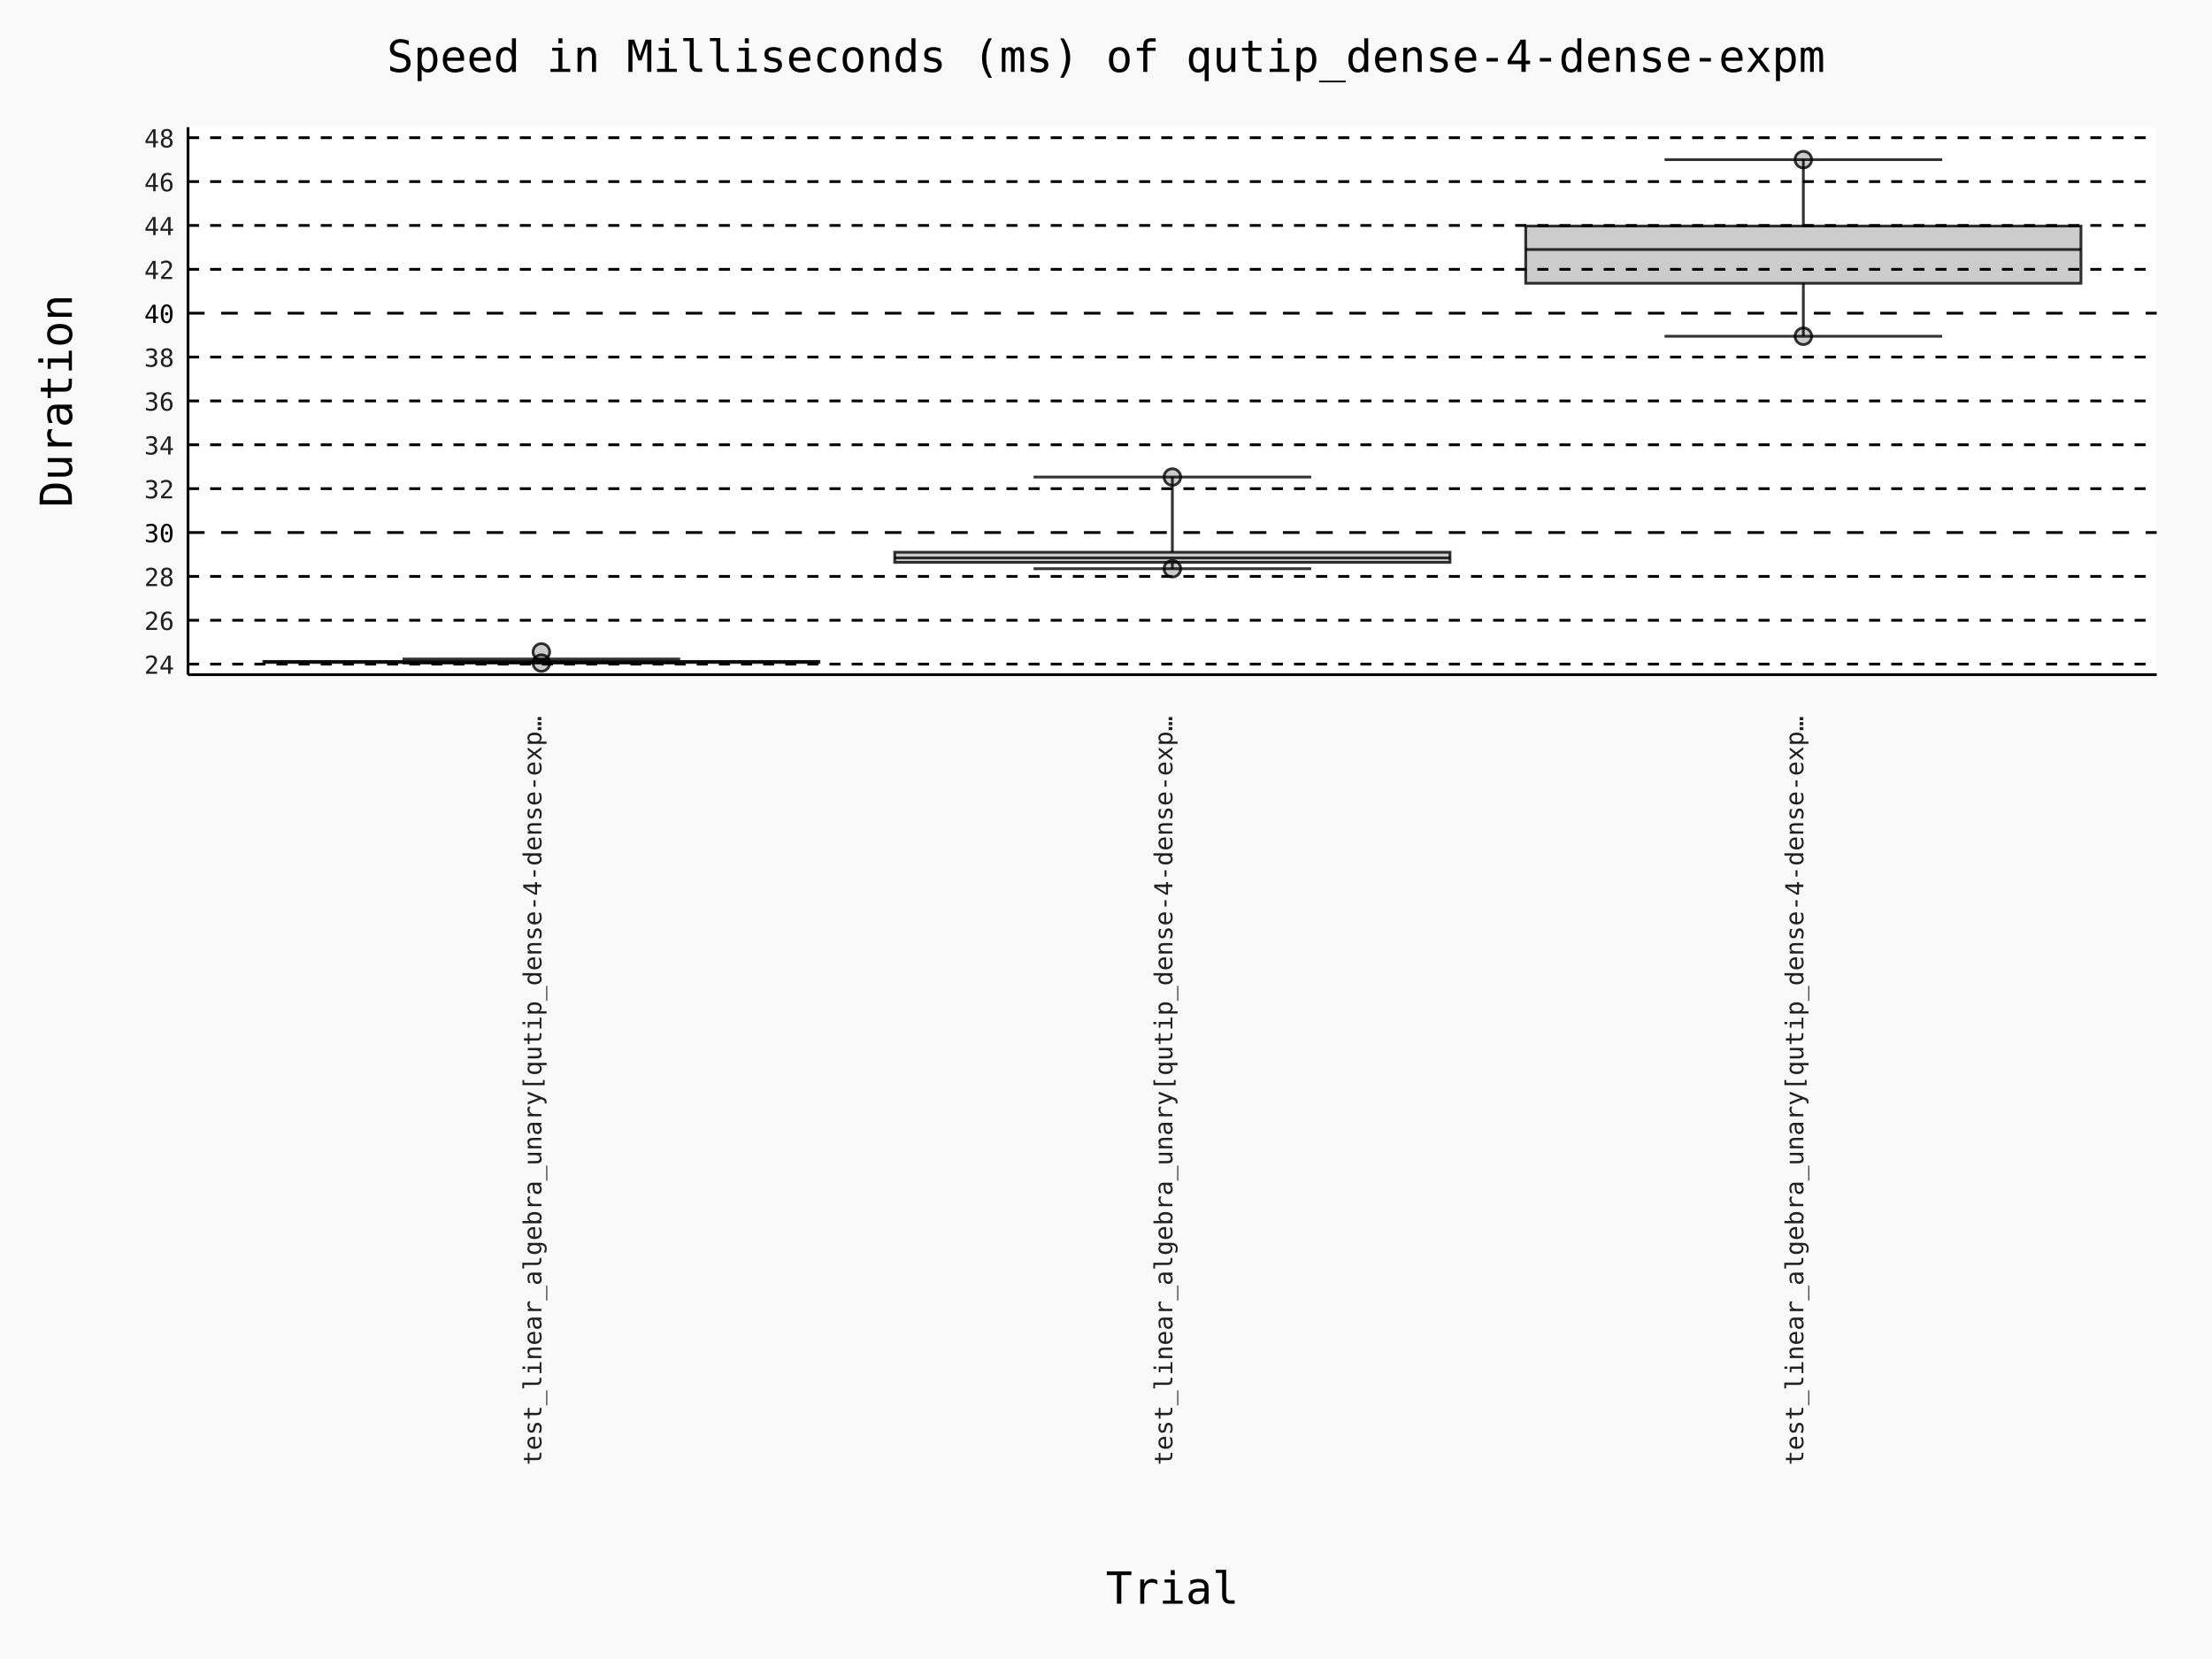
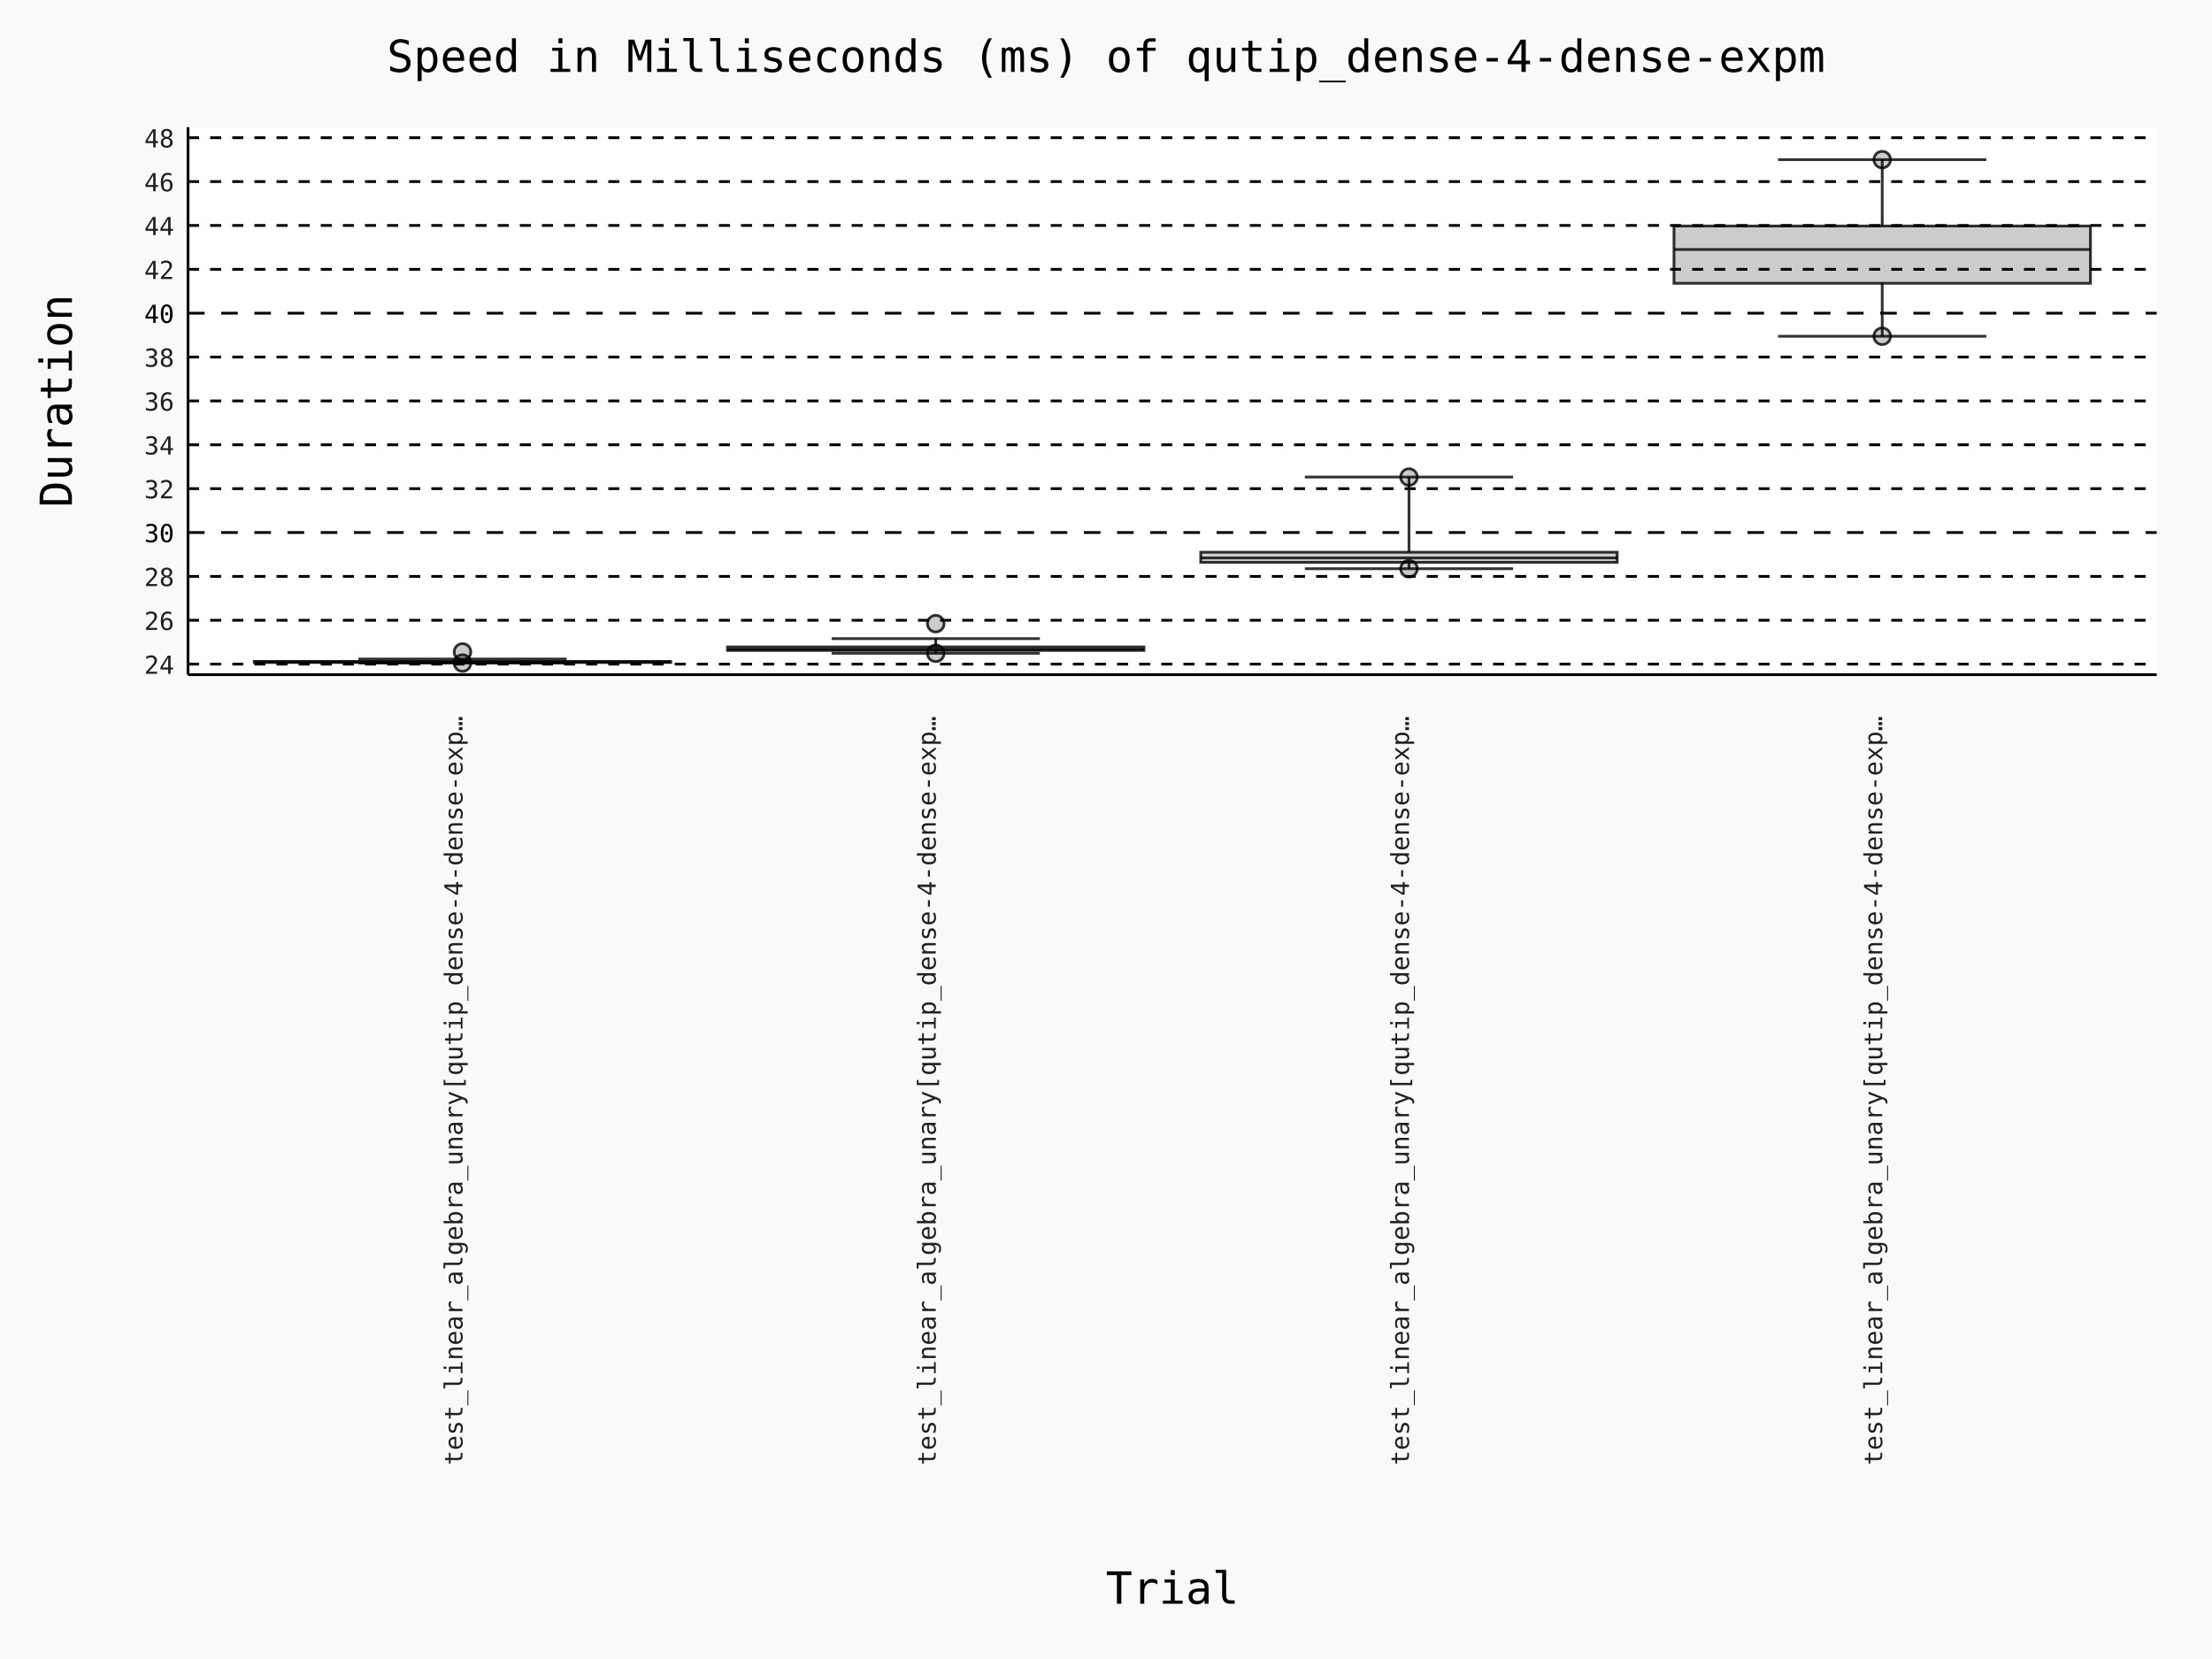
- <svg xmlns="http://www.w3.org/2000/svg" id="chart-bbc4d52b-359c-4ea8-a214-a5f103c8839a" class="pygal-chart" viewBox="0 0 800 600">
+ <svg xmlns="http://www.w3.org/2000/svg" id="chart-1f825880-f6aa-4f24-ac08-dce6f3171c63" class="pygal-chart" viewBox="0 0 800 600">
  <defs>
-     <style type="text/css">#chart-bbc4d52b-359c-4ea8-a214-a5f103c8839a{-webkit-user-select:none;-webkit-font-smoothing:antialiased;font-family:Consolas,"Deja Vu Sans Mono","Bitstream Vera Sans Mono","Courier New",monospace}#chart-bbc4d52b-359c-4ea8-a214-a5f103c8839a .title{font-family:Consolas,"Deja Vu Sans Mono","Bitstream Vera Sans Mono","Courier New",monospace;font-size:16px}#chart-bbc4d52b-359c-4ea8-a214-a5f103c8839a .legends .legend text{font-family:Consolas,"Deja Vu Sans Mono","Bitstream Vera Sans Mono","Courier New",monospace;font-size:14px}#chart-bbc4d52b-359c-4ea8-a214-a5f103c8839a .axis text{font-family:Consolas,"Deja Vu Sans Mono","Bitstream Vera Sans Mono","Courier New",monospace;font-size:10px}#chart-bbc4d52b-359c-4ea8-a214-a5f103c8839a .axis text.major{font-family:Consolas,"Deja Vu Sans Mono","Bitstream Vera Sans Mono","Courier New",monospace;font-size:10px}#chart-bbc4d52b-359c-4ea8-a214-a5f103c8839a .text-overlay text.value{font-family:Consolas,"Deja Vu Sans Mono","Bitstream Vera Sans Mono","Courier New",monospace;font-size:16px}#chart-bbc4d52b-359c-4ea8-a214-a5f103c8839a .text-overlay text.label{font-family:Consolas,"Deja Vu Sans Mono","Bitstream Vera Sans Mono","Courier New",monospace;font-size:10px}#chart-bbc4d52b-359c-4ea8-a214-a5f103c8839a .tooltip{font-family:Consolas,"Deja Vu Sans Mono","Bitstream Vera Sans Mono","Courier New",monospace;font-size:14px}#chart-bbc4d52b-359c-4ea8-a214-a5f103c8839a text.no_data{font-family:Consolas,"Deja Vu Sans Mono","Bitstream Vera Sans Mono","Courier New",monospace;font-size:64px}
- #chart-bbc4d52b-359c-4ea8-a214-a5f103c8839a{background-color:rgba(249,249,249,1)}#chart-bbc4d52b-359c-4ea8-a214-a5f103c8839a path,#chart-bbc4d52b-359c-4ea8-a214-a5f103c8839a line,#chart-bbc4d52b-359c-4ea8-a214-a5f103c8839a rect,#chart-bbc4d52b-359c-4ea8-a214-a5f103c8839a circle{-webkit-transition:150ms;-moz-transition:150ms;transition:150ms}#chart-bbc4d52b-359c-4ea8-a214-a5f103c8839a .graph &gt; .background{fill:rgba(249,249,249,1)}#chart-bbc4d52b-359c-4ea8-a214-a5f103c8839a .plot &gt; .background{fill:rgba(255,255,255,1)}#chart-bbc4d52b-359c-4ea8-a214-a5f103c8839a .graph{fill:rgba(0,0,0,.87)}#chart-bbc4d52b-359c-4ea8-a214-a5f103c8839a text.no_data{fill:rgba(0,0,0,1)}#chart-bbc4d52b-359c-4ea8-a214-a5f103c8839a .title{fill:rgba(0,0,0,1)}#chart-bbc4d52b-359c-4ea8-a214-a5f103c8839a .legends .legend text{fill:rgba(0,0,0,.87)}#chart-bbc4d52b-359c-4ea8-a214-a5f103c8839a .legends .legend:hover text{fill:rgba(0,0,0,1)}#chart-bbc4d52b-359c-4ea8-a214-a5f103c8839a .axis .line{stroke:rgba(0,0,0,1)}#chart-bbc4d52b-359c-4ea8-a214-a5f103c8839a .axis .guide.line{stroke:rgba(0,0,0,.54)}#chart-bbc4d52b-359c-4ea8-a214-a5f103c8839a .axis .major.line{stroke:rgba(0,0,0,.87)}#chart-bbc4d52b-359c-4ea8-a214-a5f103c8839a .axis text.major{fill:rgba(0,0,0,1)}#chart-bbc4d52b-359c-4ea8-a214-a5f103c8839a .axis.y .guides:hover .guide.line,#chart-bbc4d52b-359c-4ea8-a214-a5f103c8839a .line-graph .axis.x .guides:hover .guide.line,#chart-bbc4d52b-359c-4ea8-a214-a5f103c8839a .stackedline-graph .axis.x .guides:hover .guide.line,#chart-bbc4d52b-359c-4ea8-a214-a5f103c8839a .xy-graph .axis.x .guides:hover .guide.line{stroke:rgba(0,0,0,1)}#chart-bbc4d52b-359c-4ea8-a214-a5f103c8839a .axis .guides:hover text{fill:rgba(0,0,0,1)}#chart-bbc4d52b-359c-4ea8-a214-a5f103c8839a .reactive{fill-opacity:.7;stroke-opacity:.8;stroke-width:1}#chart-bbc4d52b-359c-4ea8-a214-a5f103c8839a .ci{stroke:rgba(0,0,0,.87)}#chart-bbc4d52b-359c-4ea8-a214-a5f103c8839a .reactive.active,#chart-bbc4d52b-359c-4ea8-a214-a5f103c8839a .active .reactive{fill-opacity:.8;stroke-opacity:.9;stroke-width:4}#chart-bbc4d52b-359c-4ea8-a214-a5f103c8839a .ci .reactive.active{stroke-width:1.5}#chart-bbc4d52b-359c-4ea8-a214-a5f103c8839a .series text{fill:rgba(0,0,0,1)}#chart-bbc4d52b-359c-4ea8-a214-a5f103c8839a .tooltip rect{fill:rgba(255,255,255,1);stroke:rgba(0,0,0,1);-webkit-transition:opacity 150ms;-moz-transition:opacity 150ms;transition:opacity 150ms}#chart-bbc4d52b-359c-4ea8-a214-a5f103c8839a .tooltip .label{fill:rgba(0,0,0,.87)}#chart-bbc4d52b-359c-4ea8-a214-a5f103c8839a .tooltip .label{fill:rgba(0,0,0,.87)}#chart-bbc4d52b-359c-4ea8-a214-a5f103c8839a .tooltip .legend{font-size:.8em;fill:rgba(0,0,0,.54)}#chart-bbc4d52b-359c-4ea8-a214-a5f103c8839a .tooltip .x_label{font-size:.6em;fill:rgba(0,0,0,1)}#chart-bbc4d52b-359c-4ea8-a214-a5f103c8839a .tooltip .xlink{font-size:.5em;text-decoration:underline}#chart-bbc4d52b-359c-4ea8-a214-a5f103c8839a .tooltip .value{font-size:1.5em}#chart-bbc4d52b-359c-4ea8-a214-a5f103c8839a .bound{font-size:.5em}#chart-bbc4d52b-359c-4ea8-a214-a5f103c8839a .max-value{font-size:.75em;fill:rgba(0,0,0,.54)}#chart-bbc4d52b-359c-4ea8-a214-a5f103c8839a .map-element{fill:rgba(255,255,255,1);stroke:rgba(0,0,0,.54) !important}#chart-bbc4d52b-359c-4ea8-a214-a5f103c8839a .map-element .reactive{fill-opacity:inherit;stroke-opacity:inherit}#chart-bbc4d52b-359c-4ea8-a214-a5f103c8839a .color-0,#chart-bbc4d52b-359c-4ea8-a214-a5f103c8839a .color-0 a:visited{stroke:#000000;fill:#000000}#chart-bbc4d52b-359c-4ea8-a214-a5f103c8839a .color-1,#chart-bbc4d52b-359c-4ea8-a214-a5f103c8839a .color-1 a:visited{stroke:#000000;fill:#000000}#chart-bbc4d52b-359c-4ea8-a214-a5f103c8839a .color-2,#chart-bbc4d52b-359c-4ea8-a214-a5f103c8839a .color-2 a:visited{stroke:#000000;fill:#000000}#chart-bbc4d52b-359c-4ea8-a214-a5f103c8839a .text-overlay .color-0 text{fill:white}#chart-bbc4d52b-359c-4ea8-a214-a5f103c8839a .text-overlay .color-1 text{fill:white}#chart-bbc4d52b-359c-4ea8-a214-a5f103c8839a .text-overlay .color-2 text{fill:white}
- #chart-bbc4d52b-359c-4ea8-a214-a5f103c8839a text.no_data{text-anchor:middle}#chart-bbc4d52b-359c-4ea8-a214-a5f103c8839a .guide.line{fill:none}#chart-bbc4d52b-359c-4ea8-a214-a5f103c8839a .centered{text-anchor:middle}#chart-bbc4d52b-359c-4ea8-a214-a5f103c8839a .title{text-anchor:middle}#chart-bbc4d52b-359c-4ea8-a214-a5f103c8839a .legends .legend text{fill-opacity:1}#chart-bbc4d52b-359c-4ea8-a214-a5f103c8839a .axis.x text{text-anchor:middle}#chart-bbc4d52b-359c-4ea8-a214-a5f103c8839a .axis.x:not(.web) text[transform]{text-anchor:start}#chart-bbc4d52b-359c-4ea8-a214-a5f103c8839a .axis.x:not(.web) text[transform].backwards{text-anchor:end}#chart-bbc4d52b-359c-4ea8-a214-a5f103c8839a .axis.y text{text-anchor:end}#chart-bbc4d52b-359c-4ea8-a214-a5f103c8839a .axis.y text[transform].backwards{text-anchor:start}#chart-bbc4d52b-359c-4ea8-a214-a5f103c8839a .axis.y2 text{text-anchor:start}#chart-bbc4d52b-359c-4ea8-a214-a5f103c8839a .axis.y2 text[transform].backwards{text-anchor:end}#chart-bbc4d52b-359c-4ea8-a214-a5f103c8839a .axis .guide.line{stroke-dasharray:4,4;stroke:black}#chart-bbc4d52b-359c-4ea8-a214-a5f103c8839a .axis .major.guide.line{stroke-dasharray:6,6;stroke:black}#chart-bbc4d52b-359c-4ea8-a214-a5f103c8839a .horizontal .axis.y .guide.line,#chart-bbc4d52b-359c-4ea8-a214-a5f103c8839a .horizontal .axis.y2 .guide.line,#chart-bbc4d52b-359c-4ea8-a214-a5f103c8839a .vertical .axis.x .guide.line{opacity:0}#chart-bbc4d52b-359c-4ea8-a214-a5f103c8839a .horizontal .axis.always_show .guide.line,#chart-bbc4d52b-359c-4ea8-a214-a5f103c8839a .vertical .axis.always_show .guide.line{opacity:1 !important}#chart-bbc4d52b-359c-4ea8-a214-a5f103c8839a .axis.y .guides:hover .guide.line,#chart-bbc4d52b-359c-4ea8-a214-a5f103c8839a .axis.y2 .guides:hover .guide.line,#chart-bbc4d52b-359c-4ea8-a214-a5f103c8839a .axis.x .guides:hover .guide.line{opacity:1}#chart-bbc4d52b-359c-4ea8-a214-a5f103c8839a .axis .guides:hover text{opacity:1}#chart-bbc4d52b-359c-4ea8-a214-a5f103c8839a .nofill{fill:none}#chart-bbc4d52b-359c-4ea8-a214-a5f103c8839a .subtle-fill{fill-opacity:.2}#chart-bbc4d52b-359c-4ea8-a214-a5f103c8839a .dot{stroke-width:1px;fill-opacity:1;stroke-opacity:1}#chart-bbc4d52b-359c-4ea8-a214-a5f103c8839a .dot.active{stroke-width:5px}#chart-bbc4d52b-359c-4ea8-a214-a5f103c8839a .dot.negative{fill:transparent}#chart-bbc4d52b-359c-4ea8-a214-a5f103c8839a text,#chart-bbc4d52b-359c-4ea8-a214-a5f103c8839a tspan{stroke:none !important}#chart-bbc4d52b-359c-4ea8-a214-a5f103c8839a .series text.active{opacity:1}#chart-bbc4d52b-359c-4ea8-a214-a5f103c8839a .tooltip rect{fill-opacity:.95;stroke-width:.5}#chart-bbc4d52b-359c-4ea8-a214-a5f103c8839a .tooltip text{fill-opacity:1}#chart-bbc4d52b-359c-4ea8-a214-a5f103c8839a .showable{visibility:hidden}#chart-bbc4d52b-359c-4ea8-a214-a5f103c8839a .showable.shown{visibility:visible}#chart-bbc4d52b-359c-4ea8-a214-a5f103c8839a .gauge-background{fill:rgba(229,229,229,1);stroke:none}#chart-bbc4d52b-359c-4ea8-a214-a5f103c8839a .bg-lines{stroke:rgba(249,249,249,1);stroke-width:2px}
+     <style type="text/css">#chart-1f825880-f6aa-4f24-ac08-dce6f3171c63{-webkit-user-select:none;-webkit-font-smoothing:antialiased;font-family:Consolas,"Deja Vu Sans Mono","Bitstream Vera Sans Mono","Courier New",monospace}#chart-1f825880-f6aa-4f24-ac08-dce6f3171c63 .title{font-family:Consolas,"Deja Vu Sans Mono","Bitstream Vera Sans Mono","Courier New",monospace;font-size:16px}#chart-1f825880-f6aa-4f24-ac08-dce6f3171c63 .legends .legend text{font-family:Consolas,"Deja Vu Sans Mono","Bitstream Vera Sans Mono","Courier New",monospace;font-size:14px}#chart-1f825880-f6aa-4f24-ac08-dce6f3171c63 .axis text{font-family:Consolas,"Deja Vu Sans Mono","Bitstream Vera Sans Mono","Courier New",monospace;font-size:10px}#chart-1f825880-f6aa-4f24-ac08-dce6f3171c63 .axis text.major{font-family:Consolas,"Deja Vu Sans Mono","Bitstream Vera Sans Mono","Courier New",monospace;font-size:10px}#chart-1f825880-f6aa-4f24-ac08-dce6f3171c63 .text-overlay text.value{font-family:Consolas,"Deja Vu Sans Mono","Bitstream Vera Sans Mono","Courier New",monospace;font-size:16px}#chart-1f825880-f6aa-4f24-ac08-dce6f3171c63 .text-overlay text.label{font-family:Consolas,"Deja Vu Sans Mono","Bitstream Vera Sans Mono","Courier New",monospace;font-size:10px}#chart-1f825880-f6aa-4f24-ac08-dce6f3171c63 .tooltip{font-family:Consolas,"Deja Vu Sans Mono","Bitstream Vera Sans Mono","Courier New",monospace;font-size:14px}#chart-1f825880-f6aa-4f24-ac08-dce6f3171c63 text.no_data{font-family:Consolas,"Deja Vu Sans Mono","Bitstream Vera Sans Mono","Courier New",monospace;font-size:64px}
+ #chart-1f825880-f6aa-4f24-ac08-dce6f3171c63{background-color:rgba(249,249,249,1)}#chart-1f825880-f6aa-4f24-ac08-dce6f3171c63 path,#chart-1f825880-f6aa-4f24-ac08-dce6f3171c63 line,#chart-1f825880-f6aa-4f24-ac08-dce6f3171c63 rect,#chart-1f825880-f6aa-4f24-ac08-dce6f3171c63 circle{-webkit-transition:150ms;-moz-transition:150ms;transition:150ms}#chart-1f825880-f6aa-4f24-ac08-dce6f3171c63 .graph &gt; .background{fill:rgba(249,249,249,1)}#chart-1f825880-f6aa-4f24-ac08-dce6f3171c63 .plot &gt; .background{fill:rgba(255,255,255,1)}#chart-1f825880-f6aa-4f24-ac08-dce6f3171c63 .graph{fill:rgba(0,0,0,.87)}#chart-1f825880-f6aa-4f24-ac08-dce6f3171c63 text.no_data{fill:rgba(0,0,0,1)}#chart-1f825880-f6aa-4f24-ac08-dce6f3171c63 .title{fill:rgba(0,0,0,1)}#chart-1f825880-f6aa-4f24-ac08-dce6f3171c63 .legends .legend text{fill:rgba(0,0,0,.87)}#chart-1f825880-f6aa-4f24-ac08-dce6f3171c63 .legends .legend:hover text{fill:rgba(0,0,0,1)}#chart-1f825880-f6aa-4f24-ac08-dce6f3171c63 .axis .line{stroke:rgba(0,0,0,1)}#chart-1f825880-f6aa-4f24-ac08-dce6f3171c63 .axis .guide.line{stroke:rgba(0,0,0,.54)}#chart-1f825880-f6aa-4f24-ac08-dce6f3171c63 .axis .major.line{stroke:rgba(0,0,0,.87)}#chart-1f825880-f6aa-4f24-ac08-dce6f3171c63 .axis text.major{fill:rgba(0,0,0,1)}#chart-1f825880-f6aa-4f24-ac08-dce6f3171c63 .axis.y .guides:hover .guide.line,#chart-1f825880-f6aa-4f24-ac08-dce6f3171c63 .line-graph .axis.x .guides:hover .guide.line,#chart-1f825880-f6aa-4f24-ac08-dce6f3171c63 .stackedline-graph .axis.x .guides:hover .guide.line,#chart-1f825880-f6aa-4f24-ac08-dce6f3171c63 .xy-graph .axis.x .guides:hover .guide.line{stroke:rgba(0,0,0,1)}#chart-1f825880-f6aa-4f24-ac08-dce6f3171c63 .axis .guides:hover text{fill:rgba(0,0,0,1)}#chart-1f825880-f6aa-4f24-ac08-dce6f3171c63 .reactive{fill-opacity:.7;stroke-opacity:.8;stroke-width:1}#chart-1f825880-f6aa-4f24-ac08-dce6f3171c63 .ci{stroke:rgba(0,0,0,.87)}#chart-1f825880-f6aa-4f24-ac08-dce6f3171c63 .reactive.active,#chart-1f825880-f6aa-4f24-ac08-dce6f3171c63 .active .reactive{fill-opacity:.8;stroke-opacity:.9;stroke-width:4}#chart-1f825880-f6aa-4f24-ac08-dce6f3171c63 .ci .reactive.active{stroke-width:1.5}#chart-1f825880-f6aa-4f24-ac08-dce6f3171c63 .series text{fill:rgba(0,0,0,1)}#chart-1f825880-f6aa-4f24-ac08-dce6f3171c63 .tooltip rect{fill:rgba(255,255,255,1);stroke:rgba(0,0,0,1);-webkit-transition:opacity 150ms;-moz-transition:opacity 150ms;transition:opacity 150ms}#chart-1f825880-f6aa-4f24-ac08-dce6f3171c63 .tooltip .label{fill:rgba(0,0,0,.87)}#chart-1f825880-f6aa-4f24-ac08-dce6f3171c63 .tooltip .label{fill:rgba(0,0,0,.87)}#chart-1f825880-f6aa-4f24-ac08-dce6f3171c63 .tooltip .legend{font-size:.8em;fill:rgba(0,0,0,.54)}#chart-1f825880-f6aa-4f24-ac08-dce6f3171c63 .tooltip .x_label{font-size:.6em;fill:rgba(0,0,0,1)}#chart-1f825880-f6aa-4f24-ac08-dce6f3171c63 .tooltip .xlink{font-size:.5em;text-decoration:underline}#chart-1f825880-f6aa-4f24-ac08-dce6f3171c63 .tooltip .value{font-size:1.5em}#chart-1f825880-f6aa-4f24-ac08-dce6f3171c63 .bound{font-size:.5em}#chart-1f825880-f6aa-4f24-ac08-dce6f3171c63 .max-value{font-size:.75em;fill:rgba(0,0,0,.54)}#chart-1f825880-f6aa-4f24-ac08-dce6f3171c63 .map-element{fill:rgba(255,255,255,1);stroke:rgba(0,0,0,.54) !important}#chart-1f825880-f6aa-4f24-ac08-dce6f3171c63 .map-element .reactive{fill-opacity:inherit;stroke-opacity:inherit}#chart-1f825880-f6aa-4f24-ac08-dce6f3171c63 .color-0,#chart-1f825880-f6aa-4f24-ac08-dce6f3171c63 .color-0 a:visited{stroke:#000000;fill:#000000}#chart-1f825880-f6aa-4f24-ac08-dce6f3171c63 .color-1,#chart-1f825880-f6aa-4f24-ac08-dce6f3171c63 .color-1 a:visited{stroke:#000000;fill:#000000}#chart-1f825880-f6aa-4f24-ac08-dce6f3171c63 .color-2,#chart-1f825880-f6aa-4f24-ac08-dce6f3171c63 .color-2 a:visited{stroke:#000000;fill:#000000}#chart-1f825880-f6aa-4f24-ac08-dce6f3171c63 .color-3,#chart-1f825880-f6aa-4f24-ac08-dce6f3171c63 .color-3 a:visited{stroke:#000000;fill:#000000}#chart-1f825880-f6aa-4f24-ac08-dce6f3171c63 .text-overlay .color-0 text{fill:white}#chart-1f825880-f6aa-4f24-ac08-dce6f3171c63 .text-overlay .color-1 text{fill:white}#chart-1f825880-f6aa-4f24-ac08-dce6f3171c63 .text-overlay .color-2 text{fill:white}#chart-1f825880-f6aa-4f24-ac08-dce6f3171c63 .text-overlay .color-3 text{fill:white}
+ #chart-1f825880-f6aa-4f24-ac08-dce6f3171c63 text.no_data{text-anchor:middle}#chart-1f825880-f6aa-4f24-ac08-dce6f3171c63 .guide.line{fill:none}#chart-1f825880-f6aa-4f24-ac08-dce6f3171c63 .centered{text-anchor:middle}#chart-1f825880-f6aa-4f24-ac08-dce6f3171c63 .title{text-anchor:middle}#chart-1f825880-f6aa-4f24-ac08-dce6f3171c63 .legends .legend text{fill-opacity:1}#chart-1f825880-f6aa-4f24-ac08-dce6f3171c63 .axis.x text{text-anchor:middle}#chart-1f825880-f6aa-4f24-ac08-dce6f3171c63 .axis.x:not(.web) text[transform]{text-anchor:start}#chart-1f825880-f6aa-4f24-ac08-dce6f3171c63 .axis.x:not(.web) text[transform].backwards{text-anchor:end}#chart-1f825880-f6aa-4f24-ac08-dce6f3171c63 .axis.y text{text-anchor:end}#chart-1f825880-f6aa-4f24-ac08-dce6f3171c63 .axis.y text[transform].backwards{text-anchor:start}#chart-1f825880-f6aa-4f24-ac08-dce6f3171c63 .axis.y2 text{text-anchor:start}#chart-1f825880-f6aa-4f24-ac08-dce6f3171c63 .axis.y2 text[transform].backwards{text-anchor:end}#chart-1f825880-f6aa-4f24-ac08-dce6f3171c63 .axis .guide.line{stroke-dasharray:4,4;stroke:black}#chart-1f825880-f6aa-4f24-ac08-dce6f3171c63 .axis .major.guide.line{stroke-dasharray:6,6;stroke:black}#chart-1f825880-f6aa-4f24-ac08-dce6f3171c63 .horizontal .axis.y .guide.line,#chart-1f825880-f6aa-4f24-ac08-dce6f3171c63 .horizontal .axis.y2 .guide.line,#chart-1f825880-f6aa-4f24-ac08-dce6f3171c63 .vertical .axis.x .guide.line{opacity:0}#chart-1f825880-f6aa-4f24-ac08-dce6f3171c63 .horizontal .axis.always_show .guide.line,#chart-1f825880-f6aa-4f24-ac08-dce6f3171c63 .vertical .axis.always_show .guide.line{opacity:1 !important}#chart-1f825880-f6aa-4f24-ac08-dce6f3171c63 .axis.y .guides:hover .guide.line,#chart-1f825880-f6aa-4f24-ac08-dce6f3171c63 .axis.y2 .guides:hover .guide.line,#chart-1f825880-f6aa-4f24-ac08-dce6f3171c63 .axis.x .guides:hover .guide.line{opacity:1}#chart-1f825880-f6aa-4f24-ac08-dce6f3171c63 .axis .guides:hover text{opacity:1}#chart-1f825880-f6aa-4f24-ac08-dce6f3171c63 .nofill{fill:none}#chart-1f825880-f6aa-4f24-ac08-dce6f3171c63 .subtle-fill{fill-opacity:.2}#chart-1f825880-f6aa-4f24-ac08-dce6f3171c63 .dot{stroke-width:1px;fill-opacity:1;stroke-opacity:1}#chart-1f825880-f6aa-4f24-ac08-dce6f3171c63 .dot.active{stroke-width:5px}#chart-1f825880-f6aa-4f24-ac08-dce6f3171c63 .dot.negative{fill:transparent}#chart-1f825880-f6aa-4f24-ac08-dce6f3171c63 text,#chart-1f825880-f6aa-4f24-ac08-dce6f3171c63 tspan{stroke:none !important}#chart-1f825880-f6aa-4f24-ac08-dce6f3171c63 .series text.active{opacity:1}#chart-1f825880-f6aa-4f24-ac08-dce6f3171c63 .tooltip rect{fill-opacity:.95;stroke-width:.5}#chart-1f825880-f6aa-4f24-ac08-dce6f3171c63 .tooltip text{fill-opacity:1}#chart-1f825880-f6aa-4f24-ac08-dce6f3171c63 .showable{visibility:hidden}#chart-1f825880-f6aa-4f24-ac08-dce6f3171c63 .showable.shown{visibility:visible}#chart-1f825880-f6aa-4f24-ac08-dce6f3171c63 .gauge-background{fill:rgba(229,229,229,1);stroke:none}#chart-1f825880-f6aa-4f24-ac08-dce6f3171c63 .bg-lines{stroke:rgba(249,249,249,1);stroke-width:2px}
.tooltip .value{font-size:1em !important}.axis text{font-size:9px !important}</style>
  </defs>
  <g class="graph custombox-graph vertical">
    <rect x="0" y="0" width="800" height="600" class="background" />
    <g transform="translate(68, 46)" class="plot">
      <rect x="0" y="0" width="712.0" height="198.0" class="background" />
      <g class="axis y always_show">
        <path d="M0 198 h712" class="line" />
        <g class="guides">
          <path d="M0 194.192 h712" class="guide line" />
          <text x="-5" y="197.692" class="">24</text>
        </g>
        <g class="guides">
          <path d="M0 178.327 h712" class="guide line" />
          <text x="-5" y="181.827" class="">26</text>
        </g>
        <g class="guides">
          <path d="M0 162.462 h712" class="guide line" />
          <text x="-5" y="165.962" class="">28</text>
        </g>
        <g class="guides">
          <path d="M0 146.596 h712" class="major guide line" />
          <text x="-5" y="150.096" class="major">30</text>
        </g>
        <g class="guides">
          <path d="M0 130.731 h712" class="guide line" />
          <text x="-5" y="134.231" class="">32</text>
        </g>
        <g class="guides">
          <path d="M0 114.865 h712" class="guide line" />
          <text x="-5" y="118.365" class="">34</text>
        </g>
        <g class="guides">
          <path d="M0 99 h712" class="guide line" />
          <text x="-5" y="102.5" class="">36</text>
        </g>
        <g class="guides">
          <path d="M0 83.135 h712" class="guide line" />
          <text x="-5" y="86.635" class="">38</text>
        </g>
        <g class="guides">
          <path d="M0 67.269 h712" class="major guide line" />
          <text x="-5" y="70.769" class="major">40</text>
        </g>
        <g class="guides">
          <path d="M0 51.404 h712" class="guide line" />
          <text x="-5" y="54.904" class="">42</text>
        </g>
        <g class="guides">
          <path d="M0 35.538 h712" class="guide line" />
          <text x="-5" y="39.038" class="">44</text>
        </g>
        <g class="guides">
          <path d="M0 19.673 h712" class="guide line" />
          <text x="-5" y="23.173" class="">46</text>
        </g>
        <g class="guides">
          <path d="M0 3.808 h712" class="guide line" />
          <text x="-5" y="7.308" class="">48</text>
        </g>
      </g>
      <g class="axis x">
        <path d="M0 0 v198" class="line" />
        <g class="guides">
-           <path d="M127.795 0 v198" class="guide line" />
-           <text x="127.795" y="213.0" class="backwards" transform="rotate(270 127.7949 213)">test_linear_algebra_unary[qutip_dense-4-dense-exp…</text>
+           <path d="M99.269 0 v198" class="guide line" />
+           <text x="99.269" y="213.0" class="backwards" transform="rotate(270 99.26923 213)">test_linear_algebra_unary[qutip_dense-4-dense-exp…</text>
        </g>
        <g class="guides">
-           <path d="M356 0 v198" class="guide line" />
-           <text x="356.0" y="213.0" class="backwards" transform="rotate(270 356 213)">test_linear_algebra_unary[qutip_dense-4-dense-exp…</text>
+           <path d="M270.423 0 v198" class="guide line" />
+           <text x="270.423" y="213.0" class="backwards" transform="rotate(270 270.4231 213)">test_linear_algebra_unary[qutip_dense-4-dense-exp…</text>
        </g>
        <g class="guides">
-           <path d="M584.205 0 v198" class="guide line" />
-           <text x="584.205" y="213.0" class="backwards" transform="rotate(270 584.2051 213)">test_linear_algebra_unary[qutip_dense-4-dense-exp…</text>
+           <path d="M441.577 0 v198" class="guide line" />
+           <text x="441.577" y="213.0" class="backwards" transform="rotate(270 441.5769 213)">test_linear_algebra_unary[qutip_dense-4-dense-exp…</text>
+         </g>
+         <g class="guides">
+           <path d="M612.731 0 v198" class="guide line" />
+           <text x="612.731" y="213.0" class="backwards" transform="rotate(270 612.7308 213)">test_linear_algebra_unary[qutip_dense-4-dense-exp…</text>
        </g>
      </g>
      <g class="series serie-0 color-0">
        <g class="boxes">
          <g class="box">
-             <path stroke-width="3" d="M77.59 193.802 L178 193.802" class="reactive tooltip-trigger" />
-             <path stroke-width="3" d="M27.385 193.384 L228.205 193.384" class="reactive tooltip-trigger" />
-             <path stroke-width="3" d="M77.59 192.343 L178 192.343" class="reactive tooltip-trigger" />
-             <path stroke-width="2" d="M127.795 193.802 L127.795 193.594" class="reactive tooltip-trigger" />
-             <path stroke-width="2" d="M127.795 192.343 L127.795 193.207" class="reactive tooltip-trigger" />
-             <rect x="27.385" y="193.207" height="0.387" width="200.821" class="subtle-fill reactive tooltip-trigger" />
-             <circle cx="127.795" cy="193.802" r="3" class="subtle-fill reactive tooltip-trigger" />
-             <circle cx="127.795" cy="189.779" r="3" class="subtle-fill reactive tooltip-trigger" />
+             <path stroke-width="3" d="M61.615 193.802 L136.923 193.802" class="reactive tooltip-trigger" />
+             <path stroke-width="3" d="M23.962 193.384 L174.577 193.384" class="reactive tooltip-trigger" />
+             <path stroke-width="3" d="M61.615 192.343 L136.923 192.343" class="reactive tooltip-trigger" />
+             <path stroke-width="2" d="M99.269 193.802 L99.269 193.594" class="reactive tooltip-trigger" />
+             <path stroke-width="2" d="M99.269 192.343 L99.269 193.207" class="reactive tooltip-trigger" />
+             <rect x="23.962" y="193.207" height="0.387" width="150.615" class="subtle-fill reactive tooltip-trigger" />
+             <circle cx="99.269" cy="193.802" r="3" class="subtle-fill reactive tooltip-trigger" />
+             <circle cx="99.269" cy="189.779" r="3" class="subtle-fill reactive tooltip-trigger" />
          </g>
        </g>
      </g>
      <g class="series serie-1 color-1">
        <g class="boxes">
          <g class="box">
-             <path stroke-width="3" d="M305.795 159.682 L406.205 159.682" class="reactive tooltip-trigger" />
-             <path stroke-width="3" d="M255.59 155.781 L456.41 155.781" class="reactive tooltip-trigger" />
-             <path stroke-width="3" d="M305.795 126.529 L406.205 126.529" class="reactive tooltip-trigger" />
-             <path stroke-width="2" d="M356 159.682 L356 157.388" class="reactive tooltip-trigger" />
-             <path stroke-width="2" d="M356 126.529 L356 153.719" class="reactive tooltip-trigger" />
-             <rect x="255.59" y="153.719" height="3.669" width="200.821" class="subtle-fill reactive tooltip-trigger" />
-             <circle cx="356" cy="159.682" r="3" class="subtle-fill reactive tooltip-trigger" />
-             <circle cx="356" cy="126.529" r="3" class="subtle-fill reactive tooltip-trigger" />
+             <path stroke-width="3" d="M232.769 190.266 L308.077 190.266" class="reactive tooltip-trigger" />
+             <path stroke-width="3" d="M195.115 188.861 L345.731 188.861" class="reactive tooltip-trigger" />
+             <path stroke-width="3" d="M232.769 184.976 L308.077 184.976" class="reactive tooltip-trigger" />
+             <path stroke-width="2" d="M270.423 190.266 L270.423 189.229" class="reactive tooltip-trigger" />
+             <path stroke-width="2" d="M270.423 184.976 L270.423 187.969" class="reactive tooltip-trigger" />
+             <rect x="195.115" y="187.969" height="1.26" width="150.615" class="subtle-fill reactive tooltip-trigger" />
+             <circle cx="270.423" cy="190.266" r="3" class="subtle-fill reactive tooltip-trigger" />
+             <circle cx="270.423" cy="179.556" r="3" class="subtle-fill reactive tooltip-trigger" />
          </g>
        </g>
      </g>
      <g class="series serie-2 color-2">
        <g class="boxes">
          <g class="box">
-             <path stroke-width="3" d="M534 75.613 L634.41 75.613" class="reactive tooltip-trigger" />
-             <path stroke-width="3" d="M483.795 44.239 L684.615 44.239" class="reactive tooltip-trigger" />
-             <path stroke-width="3" d="M534 11.736 L634.41 11.736" class="reactive tooltip-trigger" />
-             <path stroke-width="2" d="M584.205 75.613 L584.205 56.454" class="reactive tooltip-trigger" />
-             <path stroke-width="2" d="M584.205 11.736 L584.205 35.739" class="reactive tooltip-trigger" />
-             <rect x="483.795" y="35.739" height="20.715" width="200.821" class="subtle-fill reactive tooltip-trigger" />
-             <circle cx="584.205" cy="75.613" r="3" class="subtle-fill reactive tooltip-trigger" />
-             <circle cx="584.205" cy="11.736" r="3" class="subtle-fill reactive tooltip-trigger" />
+             <path stroke-width="3" d="M403.923 159.682 L479.231 159.682" class="reactive tooltip-trigger" />
+             <path stroke-width="3" d="M366.269 155.781 L516.885 155.781" class="reactive tooltip-trigger" />
+             <path stroke-width="3" d="M403.923 126.529 L479.231 126.529" class="reactive tooltip-trigger" />
+             <path stroke-width="2" d="M441.577 159.682 L441.577 157.388" class="reactive tooltip-trigger" />
+             <path stroke-width="2" d="M441.577 126.529 L441.577 153.719" class="reactive tooltip-trigger" />
+             <rect x="366.269" y="153.719" height="3.669" width="150.615" class="subtle-fill reactive tooltip-trigger" />
+             <circle cx="441.577" cy="159.682" r="3" class="subtle-fill reactive tooltip-trigger" />
+             <circle cx="441.577" cy="126.529" r="3" class="subtle-fill reactive tooltip-trigger" />
+           </g>
+         </g>
+       </g>
+       <g class="series serie-3 color-3">
+         <g class="boxes">
+           <g class="box">
+             <path stroke-width="3" d="M575.077 75.613 L650.385 75.613" class="reactive tooltip-trigger" />
+             <path stroke-width="3" d="M537.423 44.239 L688.038 44.239" class="reactive tooltip-trigger" />
+             <path stroke-width="3" d="M575.077 11.736 L650.385 11.736" class="reactive tooltip-trigger" />
+             <path stroke-width="2" d="M612.731 75.613 L612.731 56.454" class="reactive tooltip-trigger" />
+             <path stroke-width="2" d="M612.731 11.736 L612.731 35.739" class="reactive tooltip-trigger" />
+             <rect x="537.423" y="35.739" height="20.715" width="150.615" class="subtle-fill reactive tooltip-trigger" />
+             <circle cx="612.731" cy="75.613" r="3" class="subtle-fill reactive tooltip-trigger" />
+             <circle cx="612.731" cy="11.736" r="3" class="subtle-fill reactive tooltip-trigger" />
          </g>
        </g>
      </g>
    </g>
    <g class="titles">
      <text x="400.0" y="26" class="title plot_title">Speed in Milliseconds (ms) of qutip_dense-4-dense-expm</text>
      <text x="424.0" y="580.0" class="title">Trial</text>
      <text x="0" y="171.0" class="title" transform="rotate(-90 0 145)">Duration</text>
    </g>
    <g transform="translate(68, 46)" class="plot overlay">
      <g class="series serie-0 color-0" />
      <g class="series serie-1 color-1" />
      <g class="series serie-2 color-2" />
+       <g class="series serie-3 color-3" />
    </g>
    <g transform="translate(68, 46)" class="plot text-overlay">
      <g class="series serie-0 color-0" />
      <g class="series serie-1 color-1" />
      <g class="series serie-2 color-2" />
+       <g class="series serie-3 color-3" />
    </g>
    <g transform="translate(68, 46)" class="plot tooltip-overlay">
      <g transform="translate(0 0)" style="opacity: 0" class="tooltip">
        <rect rx="0" ry="0" width="0" height="0" class="tooltip-box" />
        <g class="text" />
      </g>
    </g>
  </g>
</svg>
